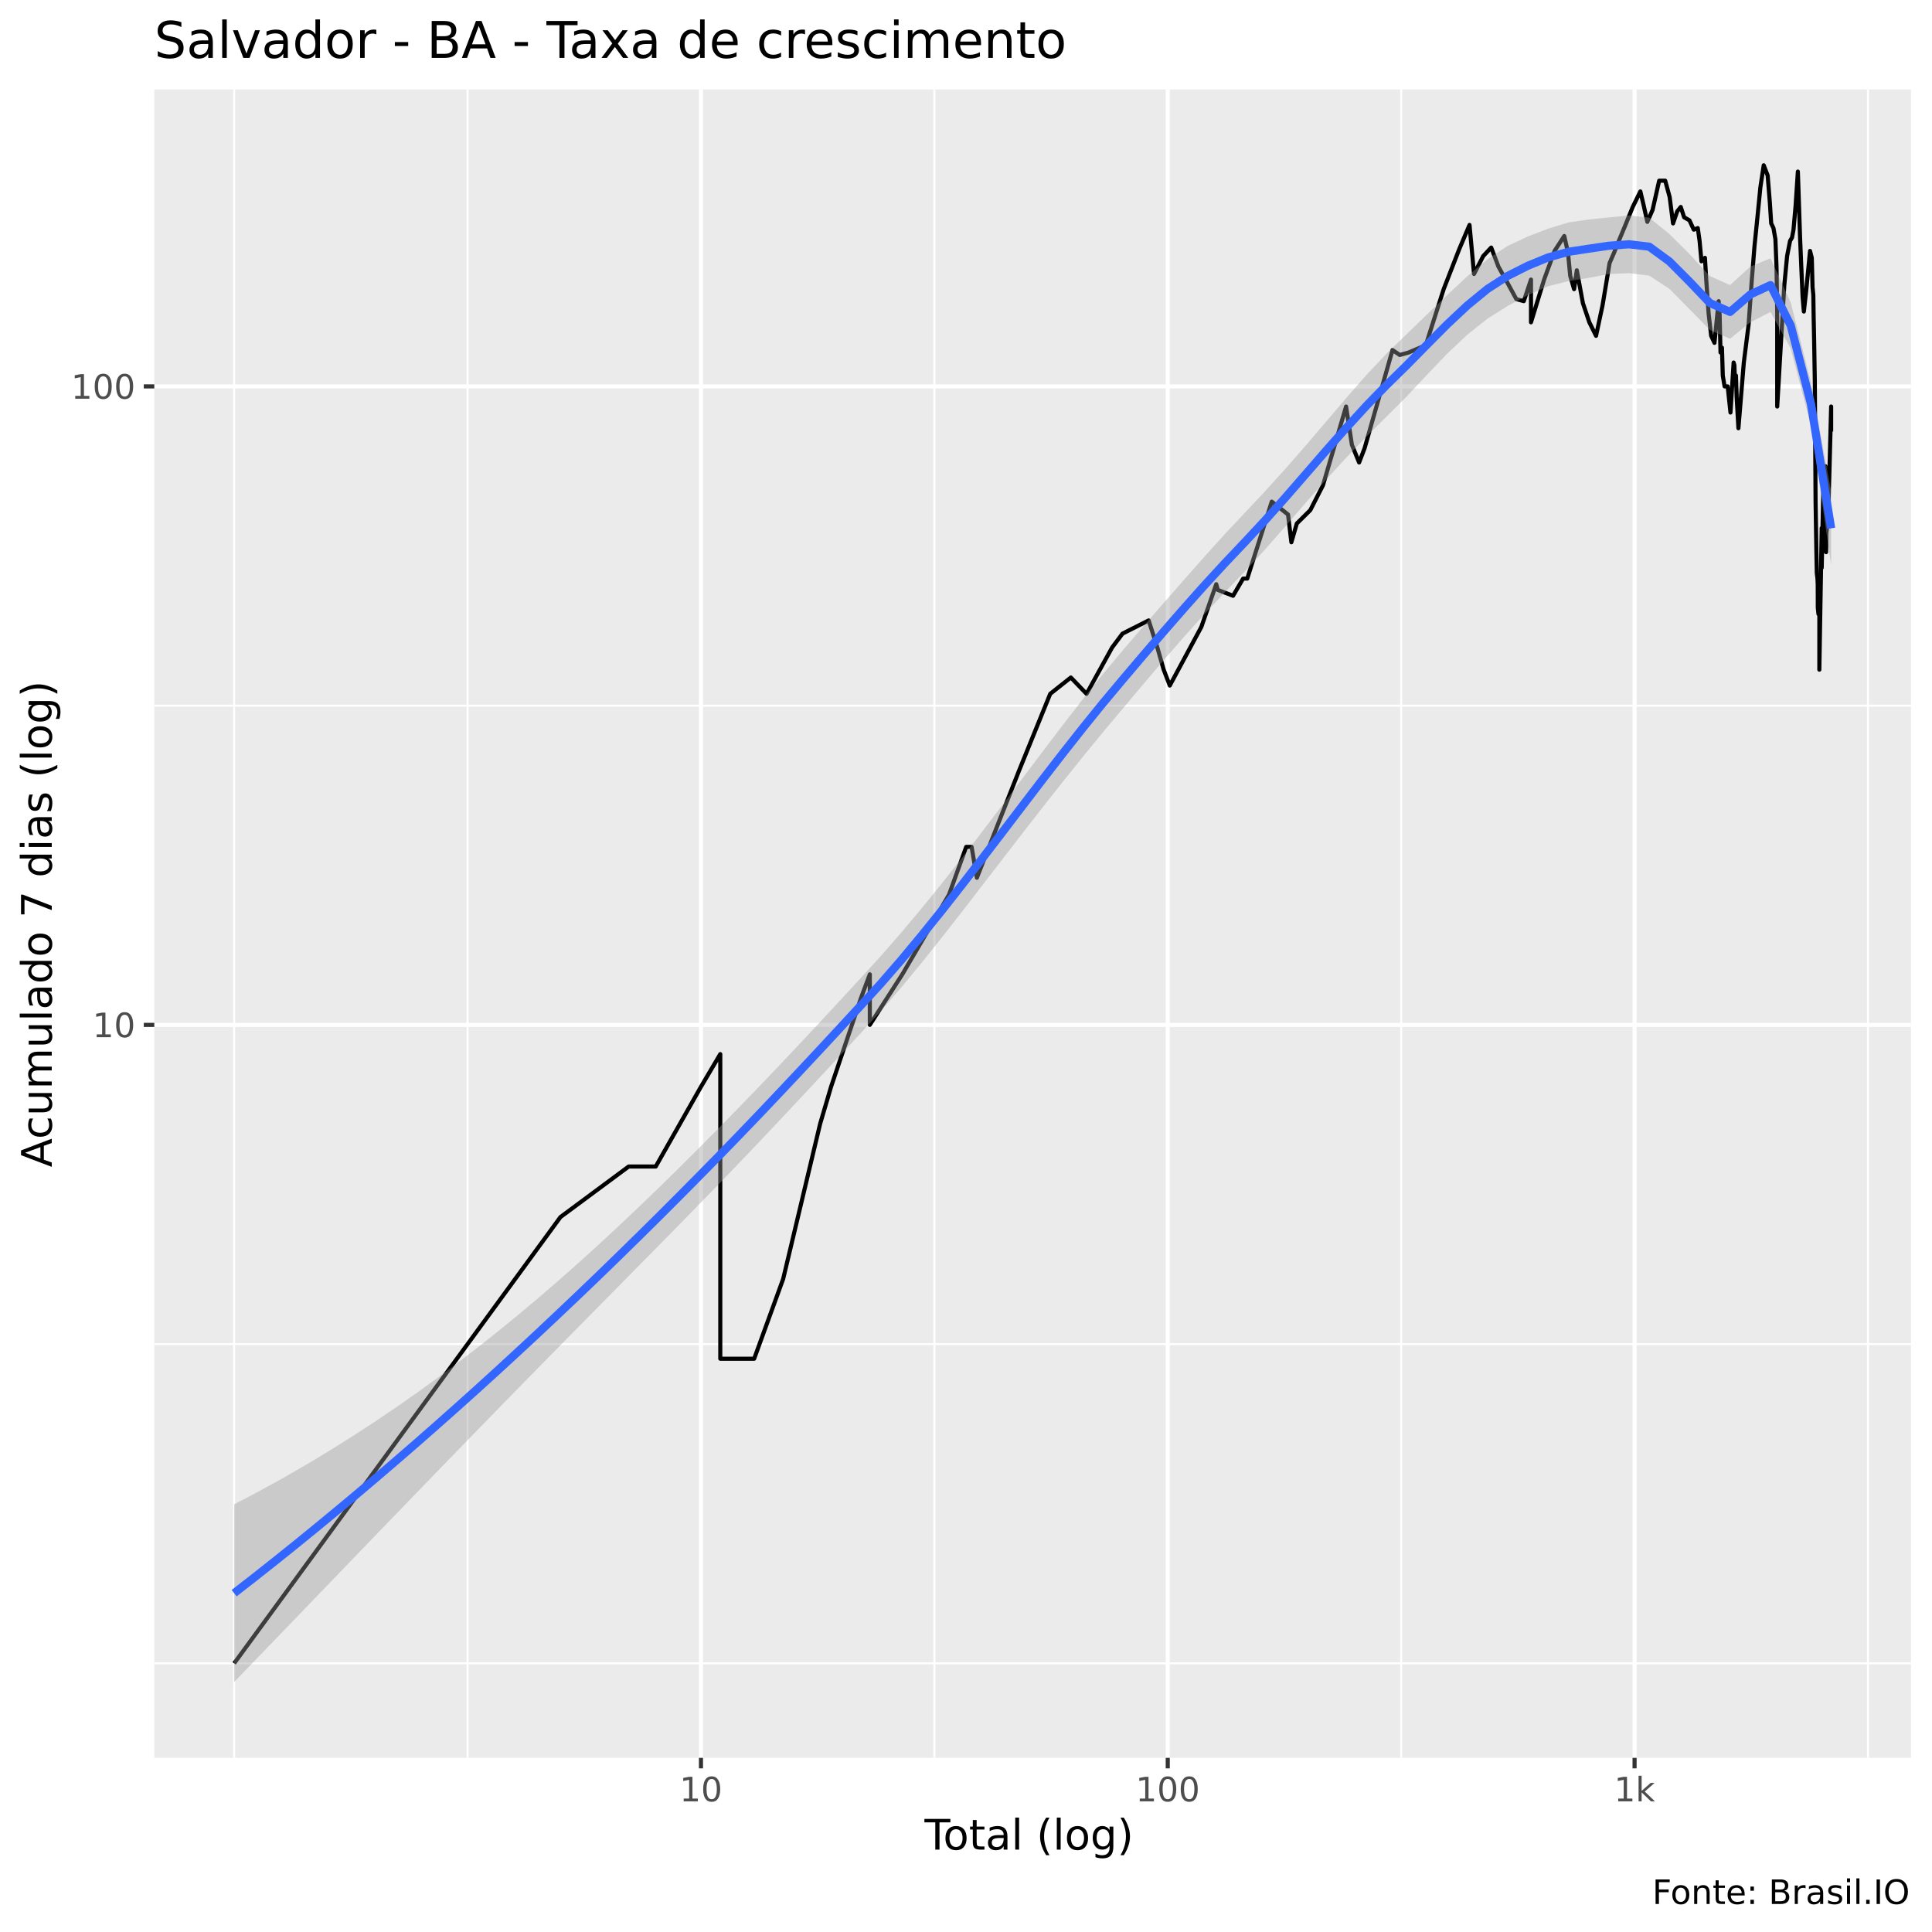
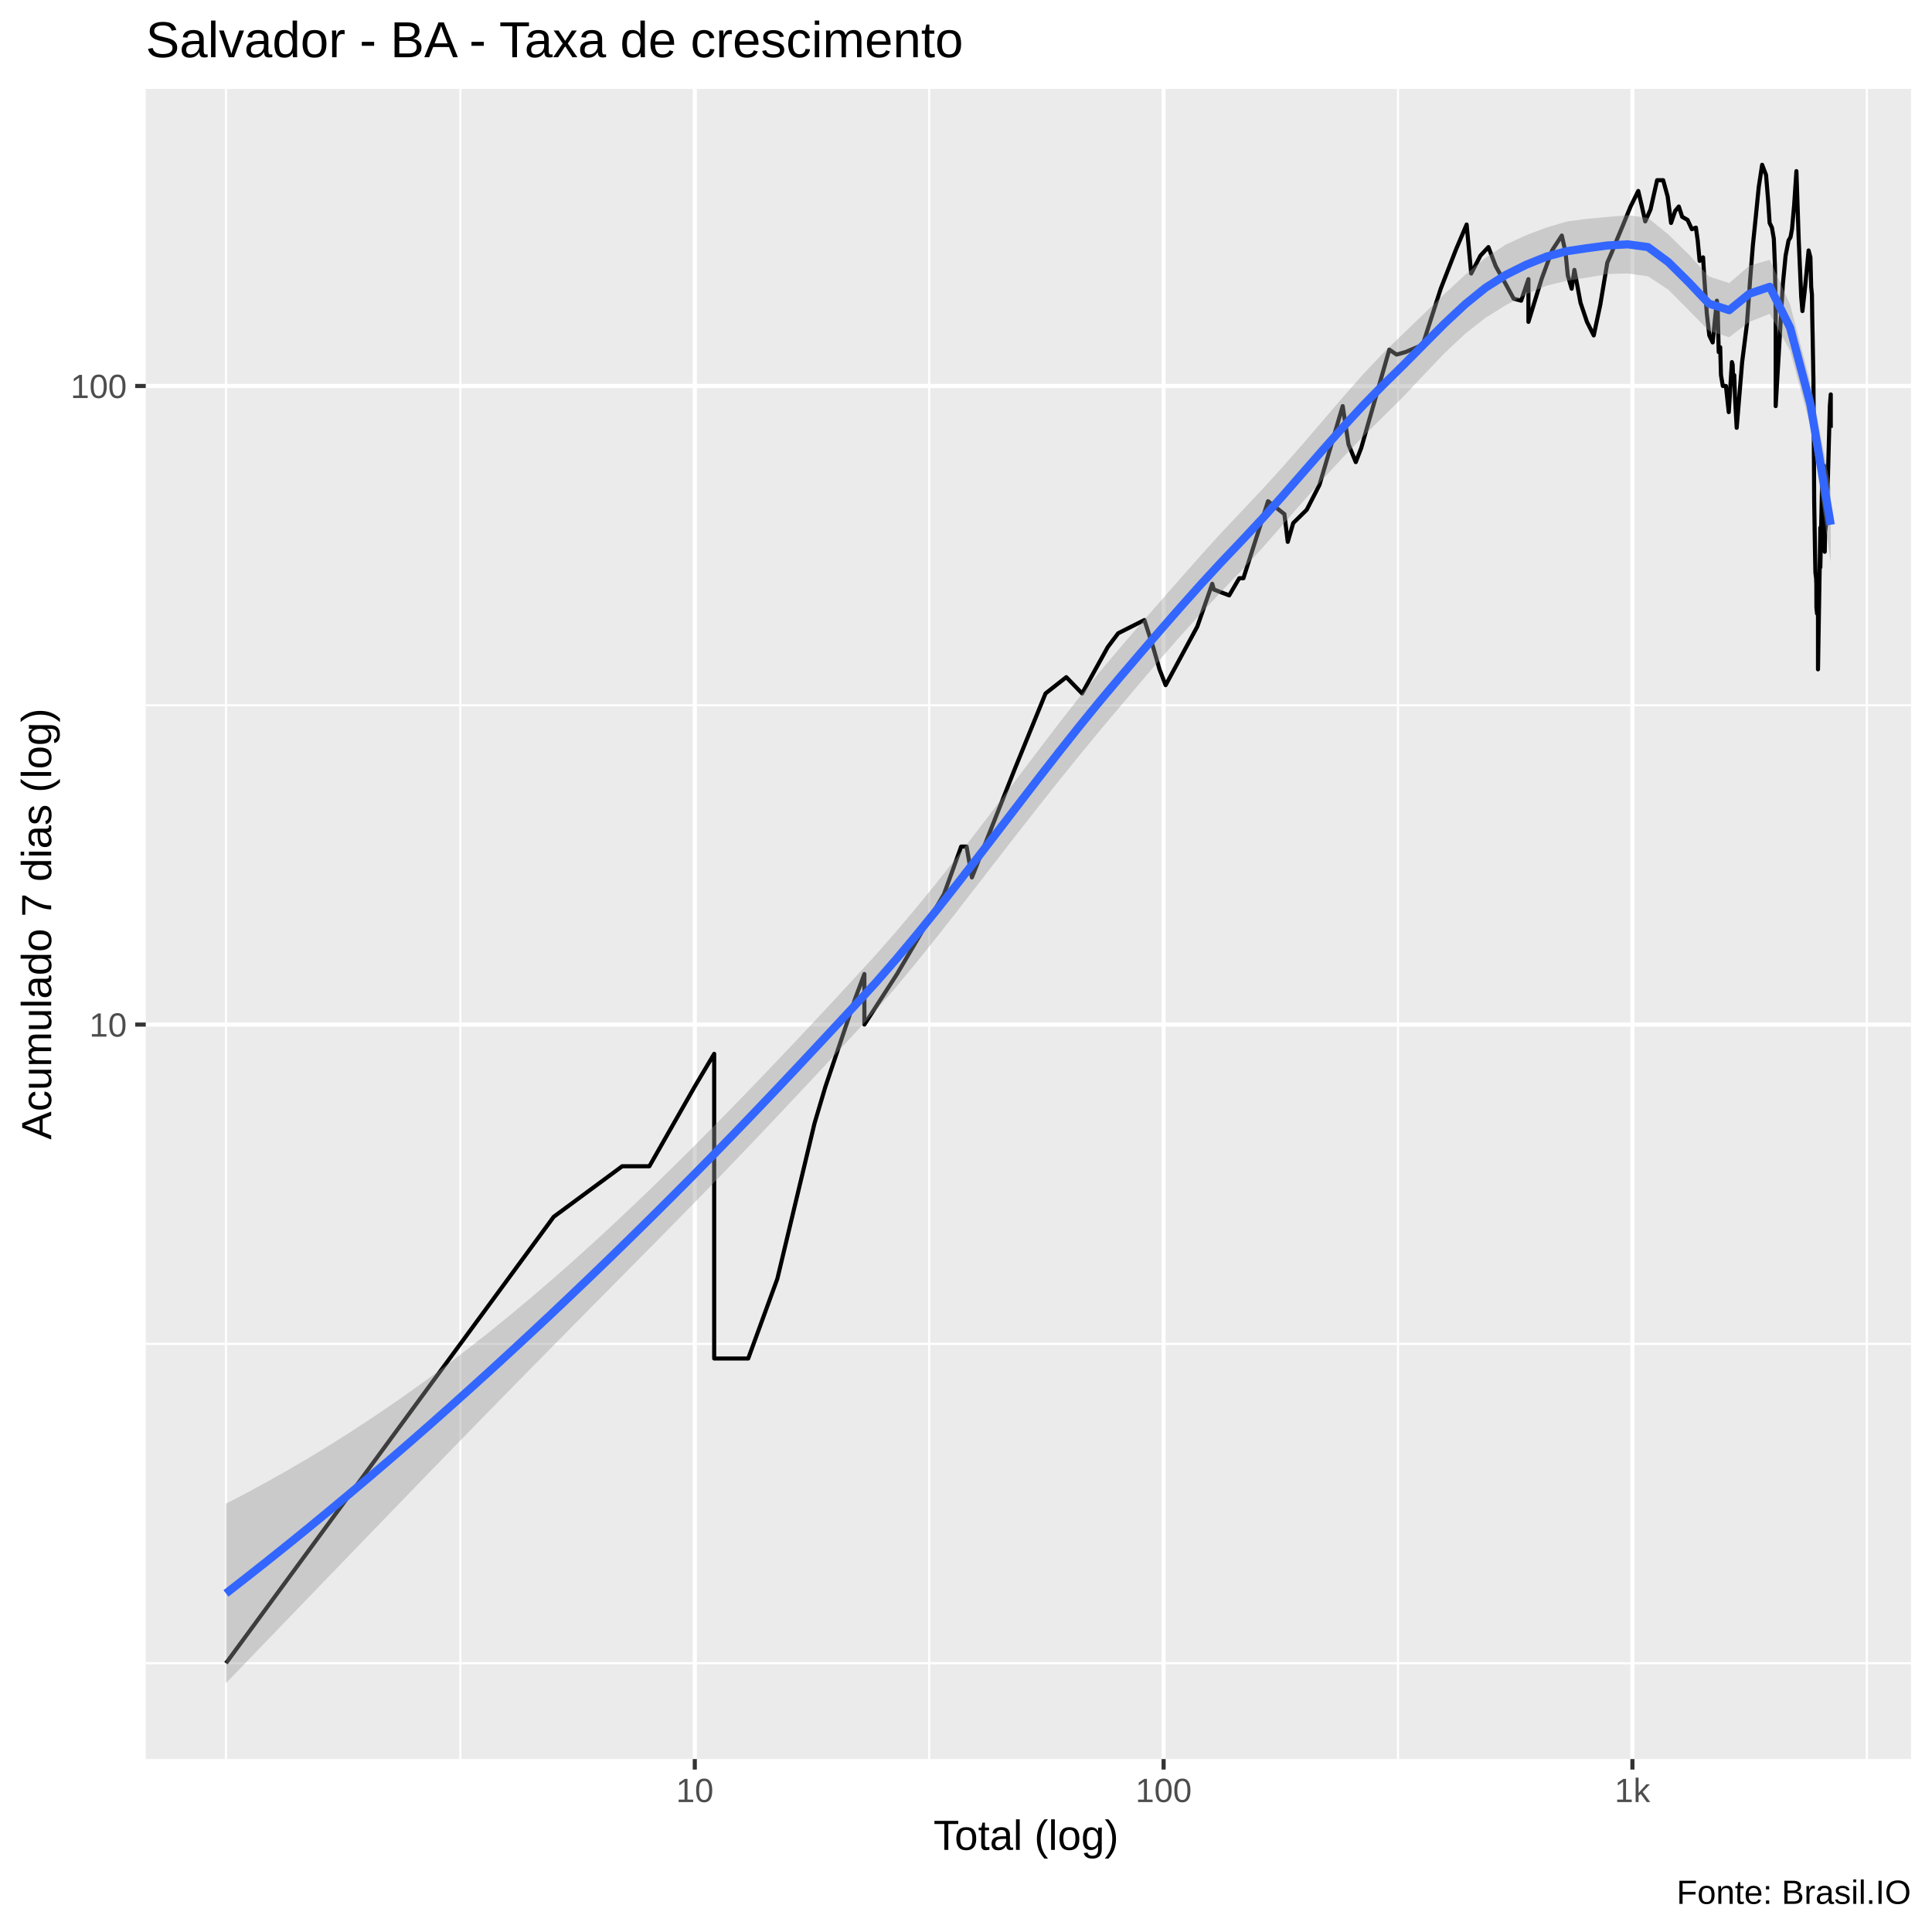
<svg xmlns="http://www.w3.org/2000/svg" viewBox="0 0 504.00 504.00">
  <defs>
    <style type="text/css">
    line, polyline, polygon, path, rect, circle {
      fill: none;
      stroke: #000000;
      stroke-linecap: round;
      stroke-linejoin: round;
      stroke-miterlimit: 10.00;
    }
  </style>
  </defs>
  <rect width="100%" height="100%" style="stroke: none; fill: #FFFFFF;" />
-   <rect x="0" y="0.00" width="504.00" height="504.00" style="stroke-width: 1.07; stroke: #FFFFFF; fill: #FFFFFF;" />
+   <rect x="-0" y="0.00" width="504.00" height="504.00" style="stroke-width: 1.07; stroke: #FFFFFF; fill: #FFFFFF;" />
  <defs>
-     <clipPath id="cpNDAuMjV8NDk4LjUyfDQ1OC41N3wyMy4zMw==">
-       <rect x="40.25" y="23.33" width="458.27" height="435.24" />
+     <clipPath id="cpMzguMDJ8NDk4LjUyfDQ1OC44OHwyMy4xOQ==">
+       <rect x="38.02" y="23.19" width="460.50" height="435.69" />
    </clipPath>
  </defs>
-   <rect x="40.25" y="23.33" width="458.27" height="435.24" style="stroke-width: 1.07; stroke: none; fill: #EBEBEB;" clip-path="url(#cpNDAuMjV8NDk4LjUyfDQ1OC41N3wyMy4zMw==)" />
-   <polyline points="40.25,433.92 498.52,433.92 " style="stroke-width: 0.53; stroke: #FFFFFF; stroke-linecap: butt;" clip-path="url(#cpNDAuMjV8NDk4LjUyfDQ1OC41N3wyMy4zMw==)" />
-   <polyline points="40.25,350.64 498.52,350.64 " style="stroke-width: 0.53; stroke: #FFFFFF; stroke-linecap: butt;" clip-path="url(#cpNDAuMjV8NDk4LjUyfDQ1OC41N3wyMy4zMw==)" />
-   <polyline points="40.25,184.08 498.52,184.08 " style="stroke-width: 0.53; stroke: #FFFFFF; stroke-linecap: butt;" clip-path="url(#cpNDAuMjV8NDk4LjUyfDQ1OC41N3wyMy4zMw==)" />
-   <polyline points="61.08,458.57 61.08,23.33 " style="stroke-width: 0.53; stroke: #FFFFFF; stroke-linecap: butt;" clip-path="url(#cpNDAuMjV8NDk4LjUyfDQ1OC41N3wyMy4zMw==)" />
-   <polyline points="121.97,458.57 121.97,23.33 " style="stroke-width: 0.53; stroke: #FFFFFF; stroke-linecap: butt;" clip-path="url(#cpNDAuMjV8NDk4LjUyfDQ1OC41N3wyMy4zMw==)" />
-   <polyline points="243.75,458.57 243.75,23.33 " style="stroke-width: 0.53; stroke: #FFFFFF; stroke-linecap: butt;" clip-path="url(#cpNDAuMjV8NDk4LjUyfDQ1OC41N3wyMy4zMw==)" />
-   <polyline points="365.52,458.57 365.52,23.33 " style="stroke-width: 0.53; stroke: #FFFFFF; stroke-linecap: butt;" clip-path="url(#cpNDAuMjV8NDk4LjUyfDQ1OC41N3wyMy4zMw==)" />
-   <polyline points="487.30,458.57 487.30,23.33 " style="stroke-width: 0.53; stroke: #FFFFFF; stroke-linecap: butt;" clip-path="url(#cpNDAuMjV8NDk4LjUyfDQ1OC41N3wyMy4zMw==)" />
-   <polyline points="40.25,267.36 498.52,267.36 " style="stroke-width: 1.07; stroke: #FFFFFF; stroke-linecap: butt;" clip-path="url(#cpNDAuMjV8NDk4LjUyfDQ1OC41N3wyMy4zMw==)" />
-   <polyline points="40.25,100.80 498.52,100.80 " style="stroke-width: 1.07; stroke: #FFFFFF; stroke-linecap: butt;" clip-path="url(#cpNDAuMjV8NDk4LjUyfDQ1OC41N3wyMy4zMw==)" />
-   <polyline points="182.86,458.57 182.86,23.33 " style="stroke-width: 1.07; stroke: #FFFFFF; stroke-linecap: butt;" clip-path="url(#cpNDAuMjV8NDk4LjUyfDQ1OC41N3wyMy4zMw==)" />
-   <polyline points="304.63,458.57 304.63,23.33 " style="stroke-width: 1.07; stroke: #FFFFFF; stroke-linecap: butt;" clip-path="url(#cpNDAuMjV8NDk4LjUyfDQ1OC41N3wyMy4zMw==)" />
-   <polyline points="426.41,458.57 426.41,23.33 " style="stroke-width: 1.07; stroke: #FFFFFF; stroke-linecap: butt;" clip-path="url(#cpNDAuMjV8NDk4LjUyfDQ1OC41N3wyMy4zMw==)" />
-   <polyline points="61.08,433.92 97.74,383.78 97.74,383.78 97.74,383.78 119.19,354.45 146.20,317.50 146.20,317.50 164.00,304.31 171.06,304.31 182.86,283.50 187.90,274.98 187.90,283.50 187.90,304.31 187.90,304.31 187.90,333.64 187.90,354.45 196.74,354.45 204.30,333.64 213.95,293.16 213.95,293.16 216.80,283.50 224.56,260.47 226.91,254.17 226.91,267.36 235.39,254.17 247.58,233.36 252.05,220.93 253.46,220.93 254.84,228.98 265.82,201.08 273.97,181.00 279.35,176.74 283.45,181.00 290.12,168.91 291.49,167.08 292.83,165.29 299.65,161.85 301.92,168.91 303.57,174.70 305.16,178.84 313.39,163.55 317.28,152.40 317.69,153.89 321.67,155.42 324.29,150.94 325.37,150.94 331.76,130.86 336.01,134.22 336.88,141.46 338.30,136.56 341.82,133.08 345.12,126.60 351.15,106.05 352.67,116.04 354.55,120.65 355.98,116.94 363.26,91.32 365.15,92.60 367.46,91.96 371.94,90.06 376.61,75.43 380.66,65.02 383.35,58.68 384.53,71.47 386.93,66.80 389.01,64.58 390.90,69.57 393.33,73.92 395.56,78.03 397.51,78.56 399.39,72.93 399.39,84.08 402.81,72.93 405.54,65.46 408.07,61.57 409.04,65.90 409.62,71.95 410.63,75.43 411.34,70.51 412.93,79.09 414.61,84.08 416.36,87.61 418.06,79.63 419.89,68.63 421.07,65.90 421.94,63.70 423.86,59.09 425.93,53.99 427.92,49.94 428.79,53.61 429.74,57.88 431.11,54.75 432.83,47.13 434.40,47.13 435.56,51.39 436.45,58.28 437.53,55.14 438.46,53.99 439.34,56.69 440.73,57.48 441.85,59.91 442.90,59.50 443.37,62.84 443.86,68.17 444.77,67.26 445.10,72.93 445.73,81.82 446.39,87.61 447.25,89.44 448.34,78.56 448.59,81.82 448.83,91.96 449.21,90.69 449.42,97.96 449.89,100.80 450.70,100.80 451.43,107.62 452.25,94.57 452.44,95.23 452.60,99.37 452.86,97.96 453.05,103.75 453.50,111.71 454.91,94.57 456.16,84.66 456.96,73.43 457.70,64.14 458.46,56.69 459.23,48.87 460.10,43.11 461.13,45.77 461.70,52.86 462.05,58.28 462.64,59.50 463.15,62.42 463.44,69.57 463.62,81.82 463.62,106.05 465.47,74.42 466.20,66.80 466.97,62.84 467.48,61.99 467.87,59.91 468.42,53.61 469.01,44.76 469.60,62.42 469.90,69.57 470.25,77.50 470.57,81.27 471.17,75.95 472.18,65.46 472.64,67.26 472.84,74.93 473.04,76.98 473.13,82.94 473.24,88.22 473.43,99.37 473.63,130.86 473.84,144.04 473.95,149.51 474.12,150.94 474.19,152.40 474.21,158.56 474.38,160.19 474.61,156.97 474.61,174.70 475.23,137.75 475.23,148.10 475.60,129.77 475.73,124.56 475.79,129.77 475.96,133.08 476.18,121.61 476.37,144.04 476.45,138.97 476.88,135.38 477.23,123.56 477.69,106.05 477.69,112.56 " style="stroke-width: 1.07; stroke-linecap: butt;" clip-path="url(#cpNDAuMjV8NDk4LjUyfDQ1OC41N3wyMy4zMw==)" />
-   <polygon points="61.08,392.43 66.36,389.67 71.63,386.81 76.91,383.82 82.18,380.73 87.45,377.51 92.73,374.18 98.00,370.74 103.27,367.17 108.55,363.49 113.82,359.68 119.09,355.75 124.37,351.70 129.64,347.53 134.91,343.23 140.19,338.81 145.46,334.27 150.73,329.61 156.01,324.83 161.28,319.95 166.55,314.96 171.83,309.88 177.10,304.71 182.37,299.46 187.65,294.14 192.92,288.74 198.20,283.28 203.47,277.75 208.74,272.16 214.02,266.52 219.29,260.84 224.56,255.12 229.84,249.33 235.11,243.29 240.38,237.01 245.66,230.51 250.93,223.82 256.20,216.99 261.48,210.04 266.75,203.03 272.02,196.02 277.30,189.08 282.57,182.27 287.84,175.69 293.12,169.39 298.39,163.25 303.67,157.19 308.94,151.17 314.21,145.21 319.49,139.36 324.76,133.75 330.03,128.13 335.31,122.31 340.58,116.28 345.85,110.10 351.13,103.90 356.40,97.88 361.67,92.29 366.95,87.17 372.22,82.07 377.49,77.00 382.77,72.08 388.04,67.63 393.31,64.15 398.59,61.68 403.86,59.65 409.13,58.04 414.41,57.26 419.68,56.72 424.96,56.21 430.23,56.78 435.50,61.05 440.78,66.31 446.05,72.02 451.32,74.37 456.60,69.55 461.87,67.38 467.14,78.89 472.42,99.73 477.69,128.23 477.69,147.42 472.42,110.97 467.14,90.91 461.87,81.38 456.60,84.08 451.32,88.37 446.05,86.07 440.78,80.70 435.50,75.34 430.23,71.91 424.96,71.26 419.68,71.50 414.41,72.50 409.13,73.34 403.86,74.67 398.59,76.96 393.31,79.81 388.04,83.13 382.77,87.32 377.49,92.30 372.22,97.82 366.95,103.45 361.67,108.70 356.40,113.95 351.13,119.46 345.85,125.22 340.58,131.20 335.31,137.30 330.03,143.32 324.76,149.05 319.49,154.56 314.21,160.20 308.94,166.05 303.67,172.10 298.39,178.32 293.12,184.59 287.84,190.88 282.57,197.32 277.30,203.89 272.02,210.58 266.75,217.35 261.48,224.18 256.20,231.04 250.93,237.87 245.66,244.61 240.38,251.22 235.11,257.60 229.84,263.70 224.56,269.49 219.29,275.20 214.02,280.88 208.74,286.53 203.47,292.16 198.20,297.74 192.92,303.27 187.65,308.76 182.37,314.18 177.10,319.57 171.83,324.94 166.55,330.29 161.28,335.64 156.01,340.98 150.73,346.33 145.46,351.68 140.19,357.05 134.91,362.43 129.64,367.83 124.37,373.24 119.09,378.67 113.82,384.11 108.55,389.56 103.27,395.02 98.00,400.48 92.73,405.95 87.45,411.43 82.18,416.90 76.91,422.38 71.63,427.85 66.36,433.32 61.08,438.79 " style="stroke-width: 0.00; stroke: none; fill: #999999; fill-opacity: 0.40;" clip-path="url(#cpNDAuMjV8NDk4LjUyfDQ1OC41N3wyMy4zMw==)" />
-   <polyline points="61.08,392.43 66.36,389.67 71.63,386.81 76.91,383.82 82.18,380.73 87.45,377.51 92.73,374.18 98.00,370.74 103.27,367.17 108.55,363.49 113.82,359.68 119.09,355.75 124.37,351.70 129.64,347.53 134.91,343.23 140.19,338.81 145.46,334.27 150.73,329.61 156.01,324.83 161.28,319.95 166.55,314.96 171.83,309.88 177.10,304.71 182.37,299.46 187.65,294.14 192.92,288.74 198.20,283.28 203.47,277.75 208.74,272.16 214.02,266.52 219.29,260.84 224.56,255.12 229.84,249.33 235.11,243.29 240.38,237.01 245.66,230.51 250.93,223.82 256.20,216.99 261.48,210.04 266.75,203.03 272.02,196.02 277.30,189.08 282.57,182.27 287.84,175.69 293.12,169.39 298.39,163.25 303.67,157.19 308.94,151.17 314.21,145.21 319.49,139.36 324.76,133.75 330.03,128.13 335.31,122.31 340.58,116.28 345.85,110.10 351.13,103.90 356.40,97.88 361.67,92.29 366.95,87.17 372.22,82.07 377.49,77.00 382.77,72.08 388.04,67.63 393.31,64.15 398.59,61.68 403.86,59.65 409.13,58.04 414.41,57.26 419.68,56.72 424.96,56.21 430.23,56.78 435.50,61.05 440.78,66.31 446.05,72.02 451.32,74.37 456.60,69.55 461.87,67.38 467.14,78.89 472.42,99.73 477.69,128.23 " style="stroke-width: 2.13; stroke: none;" clip-path="url(#cpNDAuMjV8NDk4LjUyfDQ1OC41N3wyMy4zMw==)" />
-   <polyline points="477.69,147.42 472.42,110.97 467.14,90.91 461.87,81.38 456.60,84.08 451.32,88.37 446.05,86.07 440.78,80.70 435.50,75.34 430.23,71.91 424.96,71.26 419.68,71.50 414.41,72.50 409.13,73.34 403.86,74.67 398.59,76.96 393.31,79.81 388.04,83.13 382.77,87.32 377.49,92.30 372.22,97.82 366.95,103.45 361.67,108.70 356.40,113.95 351.13,119.46 345.85,125.22 340.58,131.20 335.31,137.30 330.03,143.32 324.76,149.05 319.49,154.56 314.21,160.20 308.94,166.05 303.67,172.10 298.39,178.32 293.12,184.59 287.84,190.88 282.57,197.32 277.30,203.89 272.02,210.58 266.75,217.35 261.48,224.18 256.20,231.04 250.93,237.87 245.66,244.61 240.38,251.22 235.11,257.60 229.84,263.70 224.56,269.49 219.29,275.20 214.02,280.88 208.74,286.53 203.47,292.16 198.20,297.74 192.92,303.27 187.65,308.76 182.37,314.18 177.10,319.57 171.83,324.94 166.55,330.29 161.28,335.64 156.01,340.98 150.73,346.33 145.46,351.68 140.19,357.05 134.91,362.43 129.64,367.83 124.37,373.24 119.09,378.67 113.82,384.11 108.55,389.56 103.27,395.02 98.00,400.48 92.73,405.95 87.45,411.43 82.18,416.90 76.91,422.38 71.63,427.85 66.36,433.32 61.08,438.79 " style="stroke-width: 2.13; stroke: none;" clip-path="url(#cpNDAuMjV8NDk4LjUyfDQ1OC41N3wyMy4zMw==)" />
-   <polyline points="61.08,415.61 66.36,411.50 71.63,407.33 76.91,403.10 82.18,398.81 87.45,394.47 92.73,390.07 98.00,385.61 103.27,381.09 108.55,376.52 113.82,371.89 119.09,367.21 124.37,362.47 129.64,357.68 134.91,352.83 140.19,347.93 145.46,342.97 150.73,337.97 156.01,332.91 161.28,327.79 166.55,322.63 171.83,317.41 177.10,312.14 182.37,306.82 187.65,301.45 192.92,296.01 198.20,290.51 203.47,284.95 208.74,279.35 214.02,273.70 219.29,268.02 224.56,262.30 229.84,256.52 235.11,250.45 240.38,244.11 245.66,237.56 250.93,230.85 256.20,224.01 261.48,217.11 266.75,210.19 272.02,203.30 277.30,196.48 282.57,189.80 287.84,183.29 293.12,176.99 298.39,170.79 303.67,164.65 308.94,158.61 314.21,152.70 319.49,146.96 324.76,141.40 330.03,135.73 335.31,129.80 340.58,123.74 345.85,117.66 351.13,111.68 356.40,105.92 361.67,100.49 366.95,95.31 372.22,89.95 377.49,84.65 382.77,79.70 388.04,75.38 393.31,71.98 398.59,69.32 403.86,67.16 409.13,65.69 414.41,64.88 419.68,64.11 424.96,63.73 430.23,64.35 435.50,68.20 440.78,73.50 446.05,79.04 451.32,81.37 456.60,76.82 461.87,74.38 467.14,84.90 472.42,105.35 477.69,137.82 " style="stroke-width: 2.13; stroke: #3366FF; stroke-linecap: butt;" clip-path="url(#cpNDAuMjV8NDk4LjUyfDQ1OC41N3wyMy4zMw==)" />
+   <rect x="38.02" y="23.19" width="460.50" height="435.69" style="stroke-width: 1.07; stroke: none; fill: #EBEBEB;" clip-path="url(#cpMzguMDJ8NDk4LjUyfDQ1OC44OHwyMy4xOQ==)" />
+   <polyline points="38.02,433.88 498.52,433.88 " style="stroke-width: 0.53; stroke: #FFFFFF; stroke-linecap: butt;" clip-path="url(#cpMzguMDJ8NDk4LjUyfDQ1OC44OHwyMy4xOQ==)" />
+   <polyline points="38.02,350.58 498.52,350.58 " style="stroke-width: 0.53; stroke: #FFFFFF; stroke-linecap: butt;" clip-path="url(#cpMzguMDJ8NDk4LjUyfDQ1OC44OHwyMy4xOQ==)" />
+   <polyline points="38.02,183.99 498.52,183.99 " style="stroke-width: 0.53; stroke: #FFFFFF; stroke-linecap: butt;" clip-path="url(#cpMzguMDJ8NDk4LjUyfDQ1OC44OHwyMy4xOQ==)" />
+   <polyline points="58.95,458.88 58.95,23.19 " style="stroke-width: 0.53; stroke: #FFFFFF; stroke-linecap: butt;" clip-path="url(#cpMzguMDJ8NDk4LjUyfDQ1OC44OHwyMy4xOQ==)" />
+   <polyline points="120.10,458.88 120.10,23.19 " style="stroke-width: 0.53; stroke: #FFFFFF; stroke-linecap: butt;" clip-path="url(#cpMzguMDJ8NDk4LjUyfDQ1OC44OHwyMy4xOQ==)" />
+   <polyline points="242.40,458.88 242.40,23.19 " style="stroke-width: 0.53; stroke: #FFFFFF; stroke-linecap: butt;" clip-path="url(#cpMzguMDJ8NDk4LjUyfDQ1OC44OHwyMy4xOQ==)" />
+   <polyline points="364.70,458.88 364.70,23.19 " style="stroke-width: 0.53; stroke: #FFFFFF; stroke-linecap: butt;" clip-path="url(#cpMzguMDJ8NDk4LjUyfDQ1OC44OHwyMy4xOQ==)" />
+   <polyline points="487.00,458.88 487.00,23.19 " style="stroke-width: 0.53; stroke: #FFFFFF; stroke-linecap: butt;" clip-path="url(#cpMzguMDJ8NDk4LjUyfDQ1OC44OHwyMy4xOQ==)" />
+   <polyline points="38.02,267.28 498.52,267.28 " style="stroke-width: 1.07; stroke: #FFFFFF; stroke-linecap: butt;" clip-path="url(#cpMzguMDJ8NDk4LjUyfDQ1OC44OHwyMy4xOQ==)" />
+   <polyline points="38.02,100.69 498.52,100.69 " style="stroke-width: 1.07; stroke: #FFFFFF; stroke-linecap: butt;" clip-path="url(#cpMzguMDJ8NDk4LjUyfDQ1OC44OHwyMy4xOQ==)" />
+   <polyline points="181.25,458.88 181.25,23.19 " style="stroke-width: 1.07; stroke: #FFFFFF; stroke-linecap: butt;" clip-path="url(#cpMzguMDJ8NDk4LjUyfDQ1OC44OHwyMy4xOQ==)" />
+   <polyline points="303.55,458.88 303.55,23.19 " style="stroke-width: 1.07; stroke: #FFFFFF; stroke-linecap: butt;" clip-path="url(#cpMzguMDJ8NDk4LjUyfDQ1OC44OHwyMy4xOQ==)" />
+   <polyline points="425.85,458.88 425.85,23.19 " style="stroke-width: 1.07; stroke: #FFFFFF; stroke-linecap: butt;" clip-path="url(#cpMzguMDJ8NDk4LjUyfDQ1OC44OHwyMy4xOQ==)" />
+   <polyline points="58.95,433.88 95.77,383.73 95.77,383.73 95.77,383.73 117.30,354.39 144.44,317.43 144.44,317.43 162.31,304.24 169.40,304.24 181.25,283.43 186.31,274.91 186.31,283.43 186.31,304.24 186.31,304.24 186.31,333.58 186.31,354.39 195.19,354.39 202.79,333.58 212.47,293.09 212.47,293.09 215.34,283.43 223.13,260.39 225.49,254.09 225.49,267.28 234.01,254.09 246.25,233.28 250.74,220.85 252.16,220.85 253.54,228.89 264.57,200.99 272.75,180.90 278.16,176.65 282.28,180.90 288.97,168.82 290.35,166.98 291.70,165.20 298.54,161.75 300.82,168.82 302.48,174.61 304.08,178.74 312.34,163.45 316.24,152.30 316.66,153.79 320.66,155.32 323.28,150.84 324.37,150.84 330.79,130.75 335.06,134.12 335.94,141.36 337.36,136.45 340.89,132.98 344.21,126.50 350.27,105.94 351.79,115.94 353.68,120.55 355.11,116.84 362.43,91.21 364.32,92.49 366.64,91.85 371.14,89.95 375.84,75.32 379.90,64.90 382.60,58.57 383.79,71.35 386.20,66.69 388.28,64.46 390.19,69.45 392.63,73.81 394.86,77.91 396.82,78.44 398.72,72.82 398.72,83.97 402.14,72.82 404.89,65.34 407.43,61.45 408.40,65.79 408.99,71.84 410.00,75.32 410.71,70.40 412.31,78.98 413.99,83.97 415.76,87.50 417.46,79.52 419.30,68.52 420.49,65.79 421.36,63.59 423.29,58.97 425.37,53.87 427.37,49.82 428.24,53.49 429.19,57.76 430.57,54.63 432.29,47.01 433.87,47.01 435.04,51.27 435.93,58.16 437.01,55.02 437.95,53.87 438.83,56.57 440.23,57.36 441.35,59.79 442.41,59.38 442.88,62.73 443.38,68.05 444.28,67.14 444.62,72.82 445.25,81.71 445.91,87.50 446.78,89.33 447.88,78.44 448.12,81.71 448.36,91.85 448.75,90.58 448.95,97.85 449.43,100.69 450.24,100.69 450.98,107.51 451.80,94.46 451.99,95.12 452.15,99.26 452.41,97.85 452.61,103.64 453.05,111.60 454.47,94.46 455.72,84.55 456.53,73.31 457.27,64.02 458.03,56.57 458.81,48.75 459.69,42.99 460.71,45.65 461.29,52.74 461.64,58.16 462.24,59.38 462.74,62.30 463.03,69.45 463.22,81.71 463.22,105.94 465.08,74.31 465.81,66.69 466.58,62.73 467.09,61.87 467.48,59.79 468.04,53.49 468.63,44.64 469.22,62.30 469.53,69.45 469.88,77.39 470.20,81.15 470.80,75.83 471.81,65.34 472.28,67.14 472.48,74.81 472.68,76.86 472.76,82.83 472.87,88.10 473.07,99.26 473.27,130.75 473.48,143.94 473.59,149.41 473.77,150.84 473.83,152.30 473.85,158.46 474.02,160.09 474.26,156.87 474.26,174.61 474.87,137.65 474.87,148.00 475.25,129.67 475.38,124.46 475.44,129.67 475.61,132.98 475.84,121.50 476.02,143.94 476.10,138.87 476.54,135.28 476.88,123.46 477.35,105.94 477.59,102.89 477.59,111.60 " style="stroke-width: 1.07; stroke-linecap: butt;" clip-path="url(#cpMzguMDJ8NDk4LjUyfDQ1OC44OHwyMy4xOQ==)" />
+   <polygon points="58.95,392.27 64.25,389.51 69.55,386.63 74.85,383.65 80.15,380.55 85.45,377.33 90.75,374.00 96.05,370.55 101.35,366.98 106.65,363.29 111.95,359.48 117.24,355.55 122.54,351.49 127.84,347.32 133.14,343.01 138.44,338.59 143.74,334.04 149.04,329.38 154.34,324.60 159.64,319.71 164.94,314.72 170.24,309.64 175.54,304.46 180.83,299.21 186.13,293.87 191.43,288.47 196.73,283.00 202.03,277.46 207.33,271.87 212.63,266.22 217.93,260.53 223.23,254.80 228.53,249.00 233.83,242.96 239.13,236.67 244.43,230.17 249.72,223.48 255.02,216.64 260.32,209.69 265.62,202.68 270.92,195.67 276.22,188.73 281.52,181.94 286.82,175.36 292.12,169.06 297.42,162.91 302.72,156.84 308.02,150.81 313.31,144.82 318.61,138.97 323.91,133.35 329.21,127.74 334.51,121.91 339.81,115.88 345.11,109.70 350.41,103.51 355.71,97.50 361.01,91.92 366.31,86.80 371.61,81.70 376.90,76.62 382.20,71.70 387.50,67.26 392.80,63.81 398.10,61.37 403.40,59.37 408.70,57.80 414.00,57.08 419.30,56.59 424.60,56.14 429.90,56.84 435.20,61.15 440.49,66.32 445.79,72.11 451.09,73.85 456.39,69.28 461.69,67.78 466.99,79.47 472.29,99.87 477.59,127.22 477.59,146.58 472.29,111.17 466.99,91.52 461.69,81.86 456.39,83.94 451.09,87.98 445.79,86.30 440.49,80.87 435.20,75.56 429.90,72.07 424.60,71.34 419.30,71.50 414.00,72.42 408.70,73.25 403.40,74.54 398.10,76.79 392.80,79.62 387.50,82.92 382.20,87.09 376.90,92.06 371.61,97.60 366.31,103.24 361.01,108.51 355.71,113.76 350.41,119.24 345.11,124.98 339.81,130.95 334.51,137.03 329.21,143.05 323.91,148.79 318.61,154.31 313.31,159.97 308.02,165.83 302.72,171.90 297.42,178.13 292.12,184.41 286.82,190.70 281.52,197.14 276.22,203.71 270.92,210.39 265.62,217.16 260.32,223.98 255.02,230.83 249.72,237.66 244.43,244.41 239.13,251.01 233.83,257.40 228.53,263.51 223.23,269.30 217.93,275.02 212.63,280.71 207.33,286.37 202.03,292.00 196.73,297.59 191.43,303.13 186.13,308.63 180.83,314.07 175.54,319.46 170.24,324.84 164.94,330.20 159.64,335.56 154.34,340.92 149.04,346.28 143.74,351.65 138.44,357.03 133.14,362.43 127.84,367.84 122.54,373.27 117.24,378.72 111.95,384.17 106.65,389.64 101.35,395.12 96.05,400.61 90.75,406.10 85.45,411.59 80.15,417.09 74.85,422.59 69.55,428.09 64.25,433.58 58.95,439.07 " style="stroke-width: 0.00; stroke: none; fill: #999999; fill-opacity: 0.40;" clip-path="url(#cpMzguMDJ8NDk4LjUyfDQ1OC44OHwyMy4xOQ==)" />
+   <polyline points="58.95,392.27 64.25,389.51 69.55,386.63 74.85,383.65 80.15,380.55 85.45,377.33 90.75,374.00 96.05,370.55 101.35,366.98 106.65,363.29 111.95,359.48 117.24,355.55 122.54,351.49 127.84,347.32 133.14,343.01 138.44,338.59 143.74,334.04 149.04,329.38 154.34,324.60 159.64,319.71 164.94,314.72 170.24,309.64 175.54,304.46 180.83,299.21 186.13,293.87 191.43,288.47 196.73,283.00 202.03,277.46 207.33,271.87 212.63,266.22 217.93,260.53 223.23,254.80 228.53,249.00 233.83,242.96 239.13,236.67 244.43,230.17 249.72,223.48 255.02,216.64 260.32,209.69 265.62,202.68 270.92,195.67 276.22,188.73 281.52,181.94 286.82,175.36 292.12,169.06 297.42,162.91 302.72,156.84 308.02,150.81 313.31,144.82 318.61,138.97 323.91,133.35 329.21,127.74 334.51,121.91 339.81,115.88 345.11,109.70 350.41,103.51 355.71,97.50 361.01,91.92 366.31,86.80 371.61,81.70 376.90,76.62 382.20,71.70 387.50,67.26 392.80,63.81 398.10,61.37 403.40,59.37 408.70,57.80 414.00,57.08 419.30,56.59 424.60,56.14 429.90,56.84 435.20,61.15 440.49,66.32 445.79,72.11 451.09,73.85 456.39,69.28 461.69,67.78 466.99,79.47 472.29,99.87 477.59,127.22 " style="stroke-width: 2.13; stroke: none;" clip-path="url(#cpMzguMDJ8NDk4LjUyfDQ1OC44OHwyMy4xOQ==)" />
+   <polyline points="477.59,146.58 472.29,111.17 466.99,91.52 461.69,81.86 456.39,83.94 451.09,87.98 445.79,86.30 440.49,80.87 435.20,75.56 429.90,72.07 424.60,71.34 419.30,71.50 414.00,72.42 408.70,73.25 403.40,74.54 398.10,76.79 392.80,79.62 387.50,82.92 382.20,87.09 376.90,92.06 371.61,97.60 366.31,103.24 361.01,108.51 355.71,113.76 350.41,119.24 345.11,124.98 339.81,130.95 334.51,137.03 329.21,143.05 323.91,148.79 318.61,154.31 313.31,159.97 308.02,165.83 302.72,171.90 297.42,178.13 292.12,184.41 286.82,190.70 281.52,197.14 276.22,203.71 270.92,210.39 265.62,217.16 260.32,223.98 255.02,230.83 249.72,237.66 244.43,244.41 239.13,251.01 233.83,257.40 228.53,263.51 223.23,269.30 217.93,275.02 212.63,280.71 207.33,286.37 202.03,292.00 196.73,297.59 191.43,303.13 186.13,308.63 180.83,314.07 175.54,319.46 170.24,324.84 164.94,330.20 159.64,335.56 154.34,340.92 149.04,346.28 143.74,351.65 138.44,357.03 133.14,362.43 127.84,367.84 122.54,373.27 117.24,378.72 111.95,384.17 106.65,389.64 101.35,395.12 96.05,400.61 90.75,406.10 85.45,411.59 80.15,417.09 74.85,422.59 69.55,428.09 64.25,433.58 58.95,439.07 " style="stroke-width: 2.13; stroke: none;" clip-path="url(#cpMzguMDJ8NDk4LjUyfDQ1OC44OHwyMy4xOQ==)" />
+   <polyline points="58.95,415.67 64.25,411.54 69.55,407.36 74.85,403.12 80.15,398.82 85.45,394.46 90.75,390.05 96.05,385.58 101.35,381.05 106.65,376.47 111.95,371.83 117.24,367.13 122.54,362.38 127.84,357.58 133.14,352.72 138.44,347.81 143.74,342.85 149.04,337.83 154.34,332.76 159.64,327.64 164.94,322.46 170.24,317.24 175.54,311.96 180.83,306.64 186.13,301.25 191.43,295.80 196.73,290.29 202.03,284.73 207.33,279.12 212.63,273.46 217.93,267.77 223.23,262.05 228.53,256.26 233.83,250.18 239.13,243.84 244.43,237.29 249.72,230.57 255.02,223.74 260.32,216.84 265.62,209.92 270.92,203.03 276.22,196.22 281.52,189.54 286.82,183.03 292.12,176.73 297.42,170.52 302.72,164.37 308.02,158.32 313.31,152.39 318.61,146.64 323.91,141.07 329.21,135.39 334.51,129.47 339.81,123.41 345.11,117.34 350.41,111.37 355.71,105.63 361.01,100.22 366.31,95.02 371.61,89.65 376.90,84.34 382.20,79.39 387.50,75.09 392.80,71.72 398.10,69.08 403.40,66.95 408.70,65.53 414.00,64.75 419.30,64.04 424.60,63.74 429.90,64.45 435.20,68.36 440.49,73.59 445.79,79.20 451.09,80.91 456.39,76.61 461.69,74.82 466.99,85.50 472.29,105.52 477.59,136.90 " style="stroke-width: 2.13; stroke: #3366FF; stroke-linecap: butt;" clip-path="url(#cpMzguMDJ8NDk4LjUyfDQ1OC44OHwyMy4xOQ==)" />
  <defs>
    <clipPath id="cpMC4wMHw1MDQuMDB8NTA0LjAwfDAuMDA=">
      <rect x="0.00" y="0.00" width="504.00" height="504.00" />
    </clipPath>
  </defs>
  <g clip-path="url(#cpMC4wMHw1MDQuMDB8NTA0LjAwfDAuMDA=)">
-     <text x="24.13" y="270.57" style="font-size: 8.80px; fill: #4D4D4D; font-family: DejaVu Sans;" textLength="11.20px" lengthAdjust="spacingAndGlyphs">10</text>
+     <text x="23.30" y="270.43" style="font-size: 8.80px; fill: #4D4D4D; font-family: Arial;" textLength="9.79px" lengthAdjust="spacingAndGlyphs">10</text>
  </g>
  <g clip-path="url(#cpMC4wMHw1MDQuMDB8NTA0LjAwfDAuMDA=)">
-     <text x="18.53" y="104.01" style="font-size: 8.80px; fill: #4D4D4D; font-family: DejaVu Sans;" textLength="16.80px" lengthAdjust="spacingAndGlyphs">100</text>
+     <text x="18.41" y="103.84" style="font-size: 8.80px; fill: #4D4D4D; font-family: Arial;" textLength="14.68px" lengthAdjust="spacingAndGlyphs">100</text>
  </g>
-   <polyline points="37.51,267.36 40.25,267.36 " style="stroke-width: 1.07; stroke: #333333; stroke-linecap: butt;" clip-path="url(#cpMC4wMHw1MDQuMDB8NTA0LjAwfDAuMDA=)" />
-   <polyline points="37.51,100.80 40.25,100.80 " style="stroke-width: 1.07; stroke: #333333; stroke-linecap: butt;" clip-path="url(#cpMC4wMHw1MDQuMDB8NTA0LjAwfDAuMDA=)" />
-   <polyline points="182.86,461.31 182.86,458.57 " style="stroke-width: 1.07; stroke: #333333; stroke-linecap: butt;" clip-path="url(#cpMC4wMHw1MDQuMDB8NTA0LjAwfDAuMDA=)" />
-   <polyline points="304.63,461.31 304.63,458.57 " style="stroke-width: 1.07; stroke: #333333; stroke-linecap: butt;" clip-path="url(#cpMC4wMHw1MDQuMDB8NTA0LjAwfDAuMDA=)" />
-   <polyline points="426.41,461.31 426.41,458.57 " style="stroke-width: 1.07; stroke: #333333; stroke-linecap: butt;" clip-path="url(#cpMC4wMHw1MDQuMDB8NTA0LjAwfDAuMDA=)" />
+   <polyline points="35.28,267.28 38.02,267.28 " style="stroke-width: 1.07; stroke: #333333; stroke-linecap: butt;" clip-path="url(#cpMC4wMHw1MDQuMDB8NTA0LjAwfDAuMDA=)" />
+   <polyline points="35.28,100.69 38.02,100.69 " style="stroke-width: 1.07; stroke: #333333; stroke-linecap: butt;" clip-path="url(#cpMC4wMHw1MDQuMDB8NTA0LjAwfDAuMDA=)" />
+   <polyline points="181.25,461.62 181.25,458.88 " style="stroke-width: 1.07; stroke: #333333; stroke-linecap: butt;" clip-path="url(#cpMC4wMHw1MDQuMDB8NTA0LjAwfDAuMDA=)" />
+   <polyline points="303.55,461.62 303.55,458.88 " style="stroke-width: 1.07; stroke: #333333; stroke-linecap: butt;" clip-path="url(#cpMC4wMHw1MDQuMDB8NTA0LjAwfDAuMDA=)" />
+   <polyline points="425.85,461.62 425.85,458.88 " style="stroke-width: 1.07; stroke: #333333; stroke-linecap: butt;" clip-path="url(#cpMC4wMHw1MDQuMDB8NTA0LjAwfDAuMDA=)" />
  <g clip-path="url(#cpMC4wMHw1MDQuMDB8NTA0LjAwfDAuMDA=)">
-     <text x="177.26" y="469.92" style="font-size: 8.80px; fill: #4D4D4D; font-family: DejaVu Sans;" textLength="11.20px" lengthAdjust="spacingAndGlyphs">10</text>
+     <text x="176.36" y="470.11" style="font-size: 8.80px; fill: #4D4D4D; font-family: Arial;" textLength="9.79px" lengthAdjust="spacingAndGlyphs">10</text>
  </g>
  <g clip-path="url(#cpMC4wMHw1MDQuMDB8NTA0LjAwfDAuMDA=)">
-     <text x="296.24" y="469.92" style="font-size: 8.80px; fill: #4D4D4D; font-family: DejaVu Sans;" textLength="16.80px" lengthAdjust="spacingAndGlyphs">100</text>
+     <text x="296.21" y="470.11" style="font-size: 8.80px; fill: #4D4D4D; font-family: Arial;" textLength="14.68px" lengthAdjust="spacingAndGlyphs">100</text>
  </g>
  <g clip-path="url(#cpMC4wMHw1MDQuMDB8NTA0LjAwfDAuMDA=)">
-     <text x="421.06" y="469.92" style="font-size: 8.80px; fill: #4D4D4D; font-family: DejaVu Sans;" textLength="10.69px" lengthAdjust="spacingAndGlyphs">1k</text>
+     <text x="421.20" y="470.11" style="font-size: 8.80px; fill: #4D4D4D; font-family: Arial;" textLength="9.29px" lengthAdjust="spacingAndGlyphs">1k</text>
  </g>
  <g clip-path="url(#cpMC4wMHw1MDQuMDB8NTA0LjAwfDAuMDA=)">
-     <text x="241.18" y="482.51" style="font-size: 11.00px; font-family: DejaVu Sans;" textLength="56.41px" lengthAdjust="spacingAndGlyphs">Total (log)</text>
+     <text x="243.51" y="482.57" style="font-size: 11.00px; font-family: Arial;" textLength="49.52px" lengthAdjust="spacingAndGlyphs">Total (log)</text>
  </g>
  <g clip-path="url(#cpMC4wMHw1MDQuMDB8NTA0LjAwfDAuMDA=)">
-     <text transform="translate(13.50,304.49) rotate(-90)" style="font-size: 11.00px; font-family: DejaVu Sans;" textLength="127.09px" lengthAdjust="spacingAndGlyphs">Acumulado 7 dias (log)</text>
+     <text transform="translate(13.35,297.28) rotate(-90)" style="font-size: 11.00px; font-family: Arial;" textLength="112.50px" lengthAdjust="spacingAndGlyphs">Acumulado 7 dias (log)</text>
  </g>
  <g clip-path="url(#cpMC4wMHw1MDQuMDB8NTA0LjAwfDAuMDA=)">
-     <text x="40.25" y="15.10" style="font-size: 13.20px; font-family: DejaVu Sans;" textLength="240.46px" lengthAdjust="spacingAndGlyphs">Salvador - BA - Taxa de crescimento</text>
+     <text x="38.02" y="14.93" style="font-size: 13.20px; font-family: Arial;" textLength="215.69px" lengthAdjust="spacingAndGlyphs">Salvador - BA - Taxa de crescimento</text>
  </g>
  <g clip-path="url(#cpMC4wMHw1MDQuMDB8NTA0LjAwfDAuMDA=)">
-     <text x="431.03" y="496.69" style="font-size: 8.80px; font-family: DejaVu Sans;" textLength="67.49px" lengthAdjust="spacingAndGlyphs">Fonte: Brasil.IO</text>
+     <text x="437.39" y="496.67" style="font-size: 8.80px; font-family: Arial;" textLength="61.13px" lengthAdjust="spacingAndGlyphs">Fonte: Brasil.IO</text>
  </g>
</svg>
